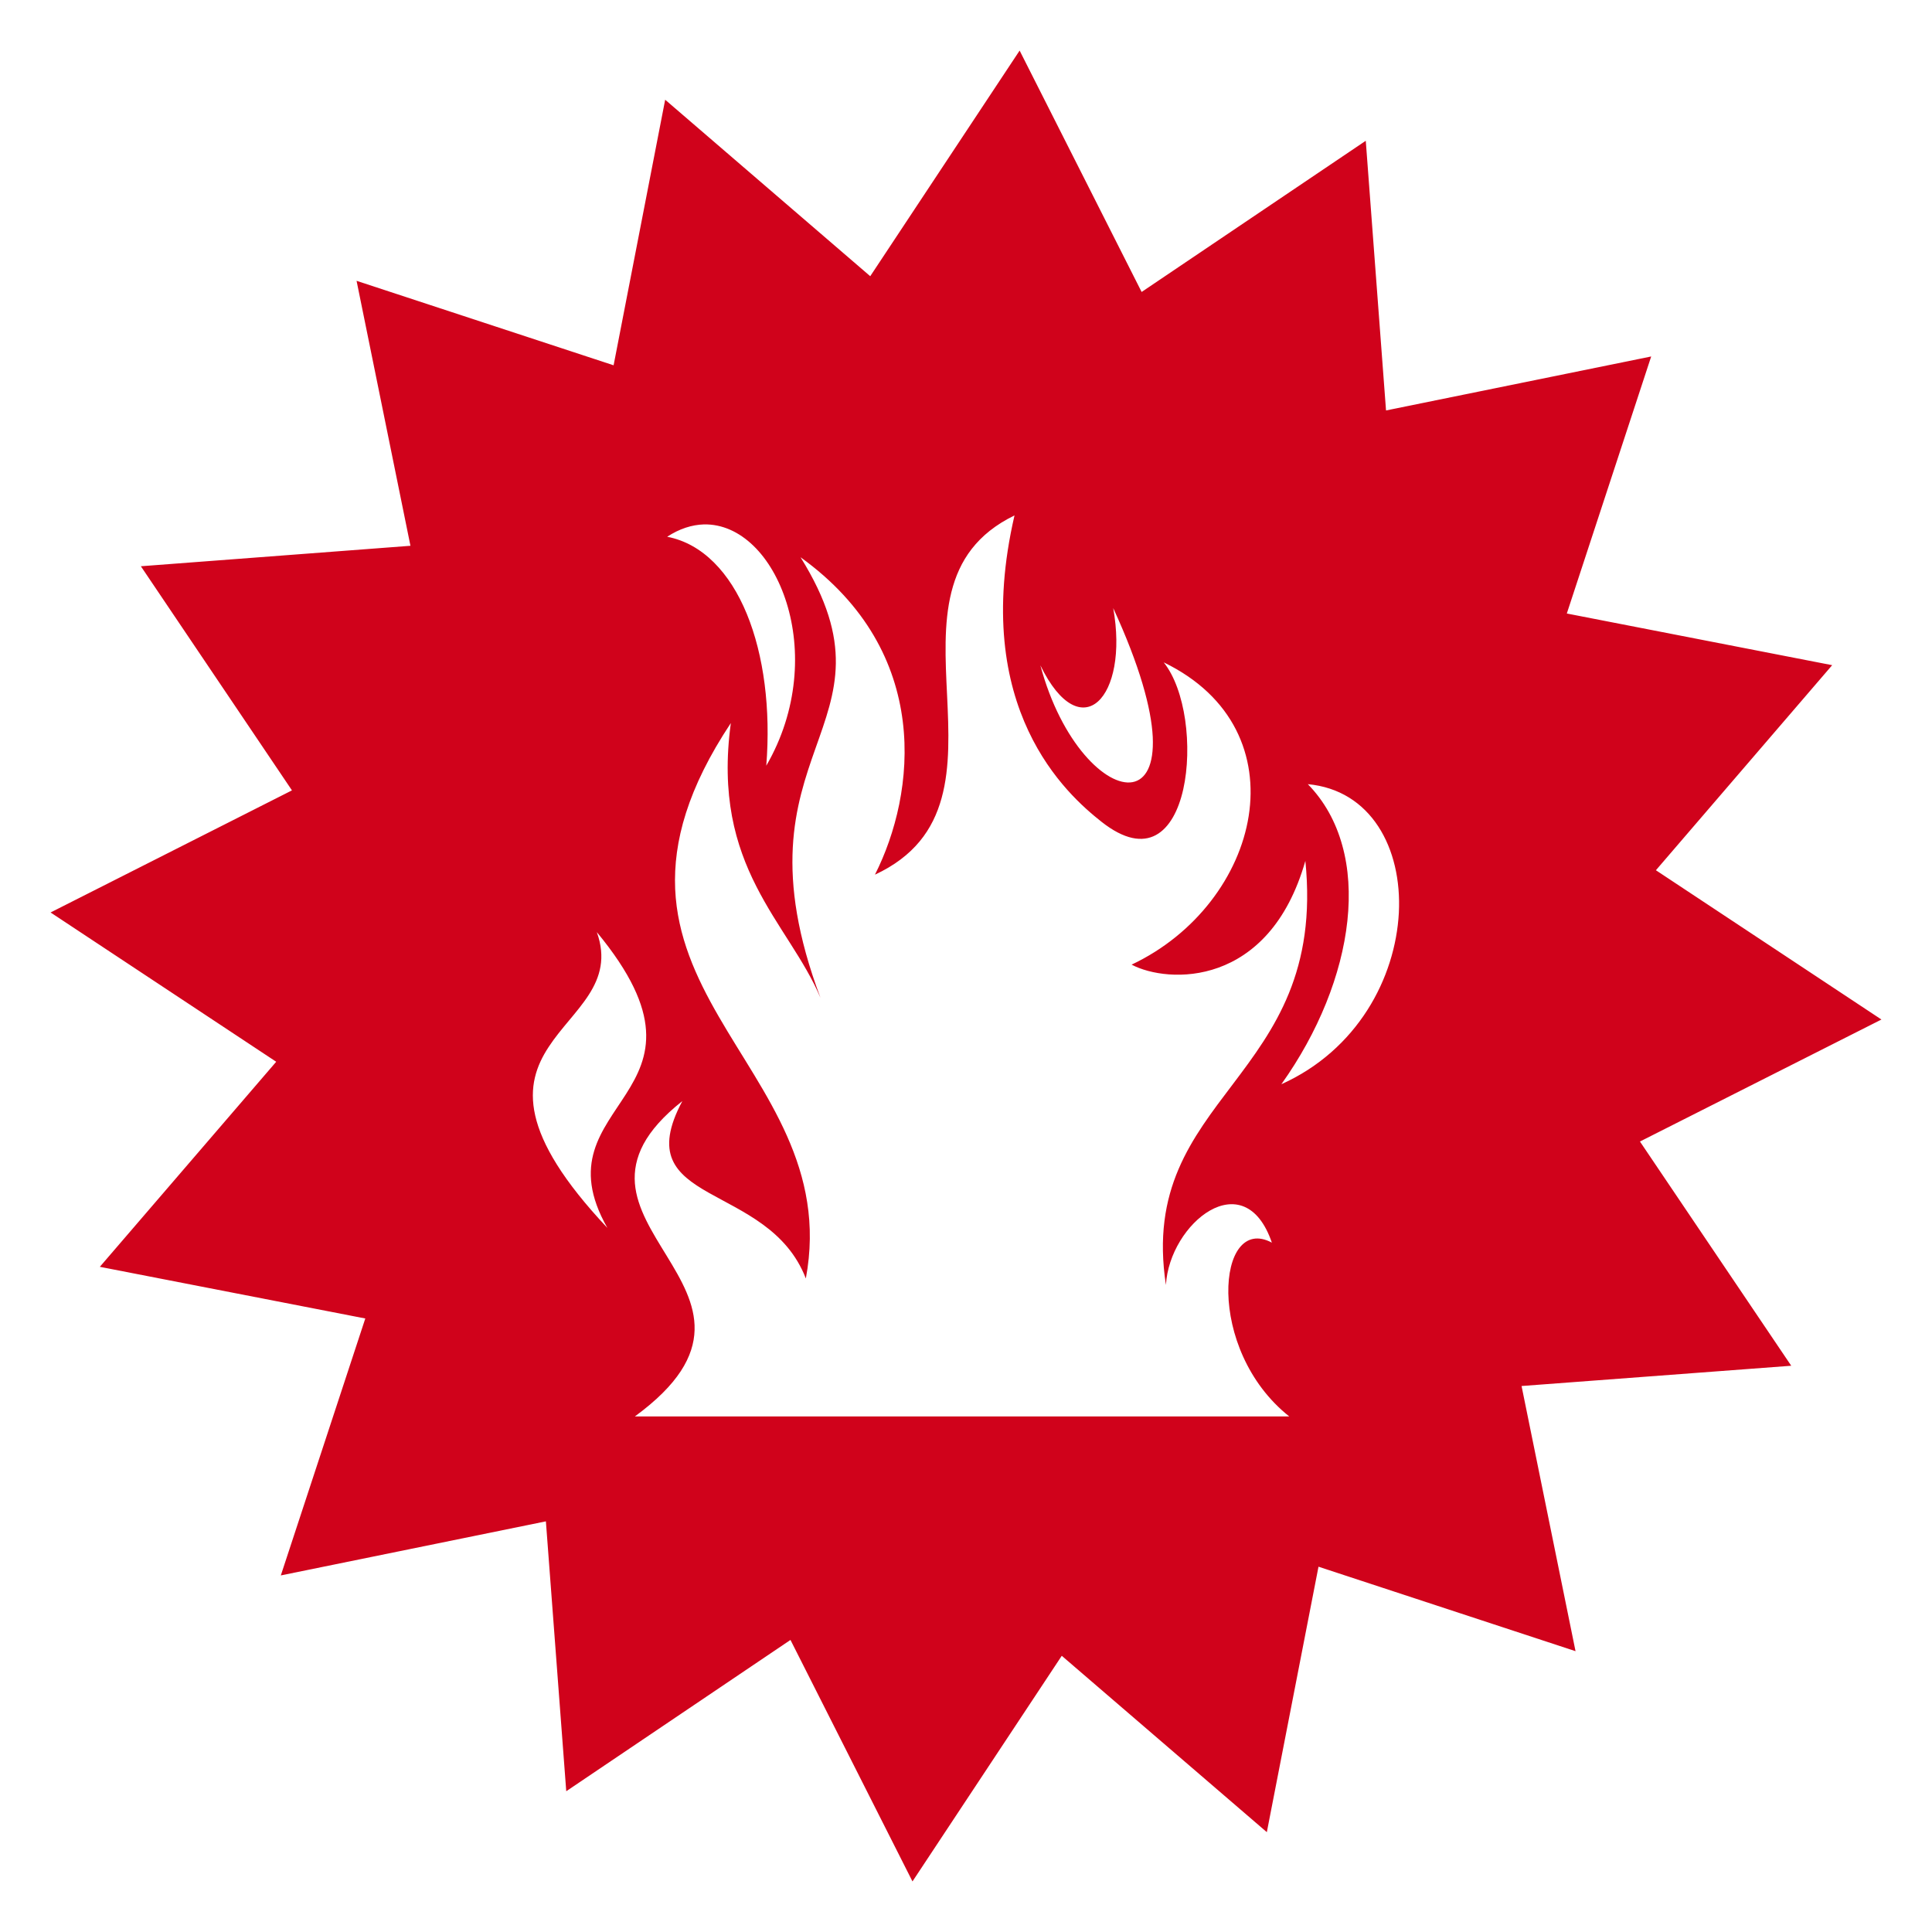
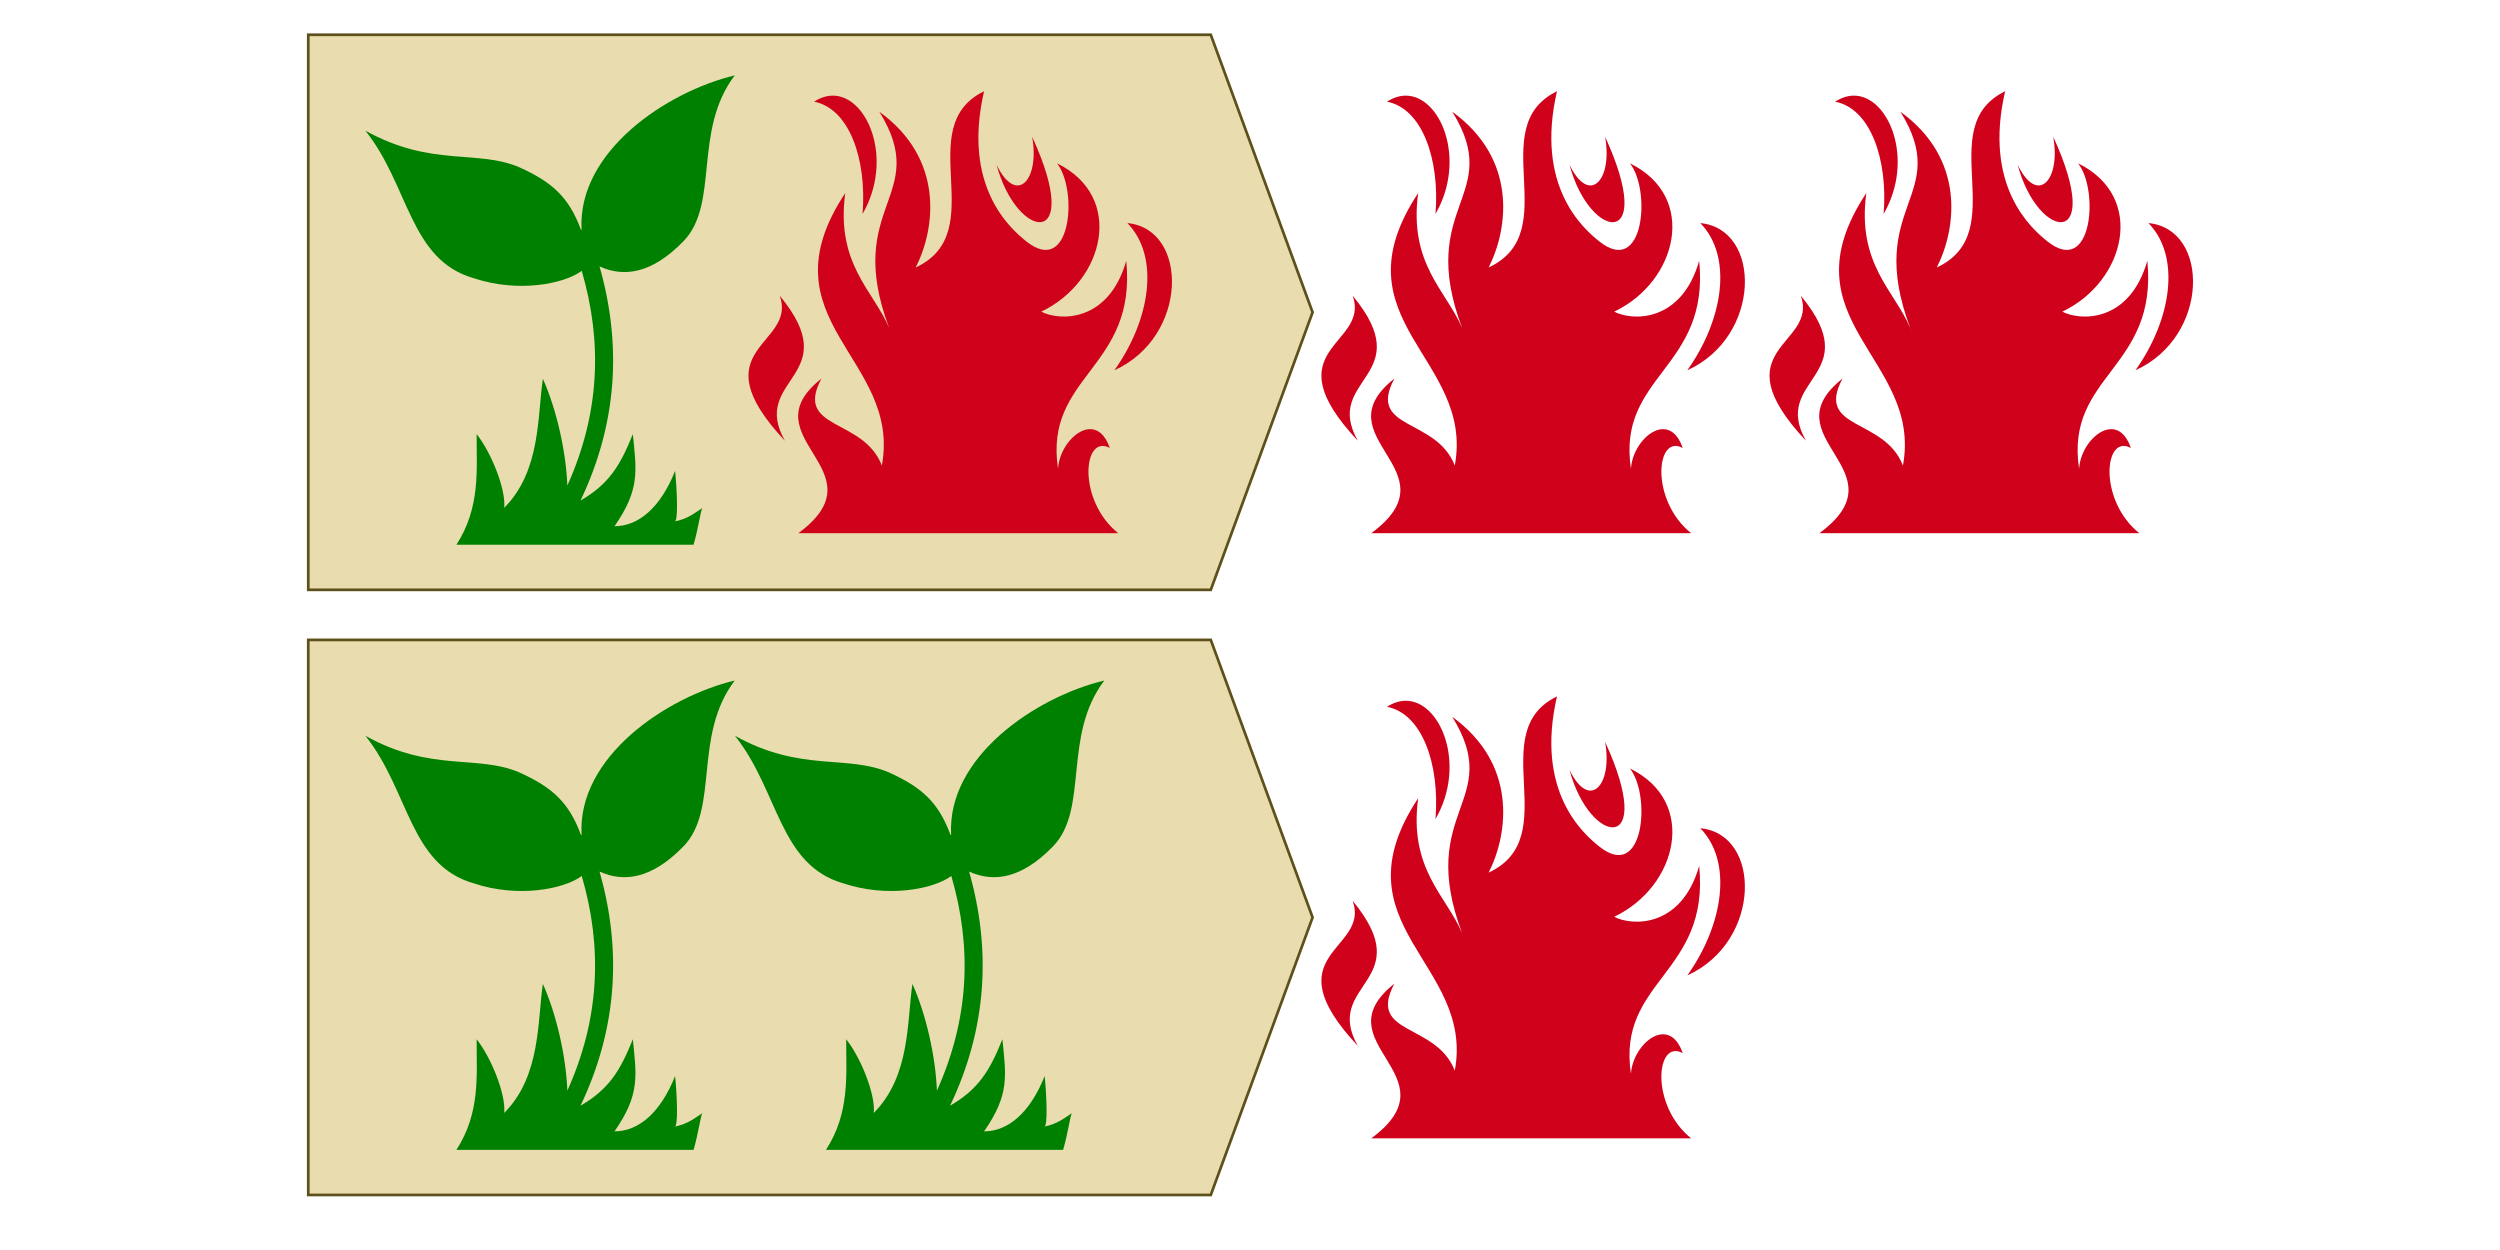
- <svg xmlns="http://www.w3.org/2000/svg" width="300" height="300" viewBox="0 0 300 300" version="1.1" id="svg21608">
+ <svg xmlns="http://www.w3.org/2000/svg" width="600" height="300" viewBox="0 0 600 300" version="1.1" id="svg21608">
  <defs id="defs21602" />
  <g id="layer1">
-     <path id="path31653" style="font-variation-settings:normal;display:inline;vector-effect:none;fill:#d0021b;fill-opacity:1;stroke:none;stroke-width:32.881;stroke-linecap:butt;stroke-linejoin:miter;stroke-miterlimit:4;stroke-dasharray:none;stroke-dashoffset:0;stroke-opacity:1;paint-order:fill markers stroke;stop-color:#000000" d="M 158.327,7.853 135.13,42.889 103.287,15.486 95.28,56.723 55.368,43.606 l 8.366,41.143 -41.86,3.178 23.461,34.802 -37.482,18.959 35.036,23.181 -27.387,31.842 41.221,8.023 -13.117,39.897 41.159,-8.397 3.162,41.907 34.818,-23.492 18.944,37.498 23.181,-35.036 31.843,27.387 8.023,-41.221 39.912,13.117 -8.381,-41.174 41.876,-3.147 -23.492,-34.818 37.498,-18.943 -35.021,-23.181 27.371,-31.843 -41.205,-8.023 13.102,-39.912 -41.174,8.381 -3.147,-41.875 -34.803,23.477 z m -0.796,72.191 c -1.737,7.502 -2.083,13.968 -1.559,19.505 0.525,5.537 1.935,10.153 3.723,13.958 3.578,7.612 8.677,11.989 11.325,14.083 3.568,2.822 6.375,3.211 8.475,2.071 2.101,-1.139 3.501,-3.811 4.237,-7.088 0.735,-3.278 0.817,-7.172 0.301,-10.765 -0.522,-3.592 -1.658,-6.874 -3.334,-8.958 5.435,2.635 9.097,6.284 11.217,10.438 2.119,4.154 2.707,8.813 1.978,13.429 -0.727,4.616 -2.764,9.188 -5.873,13.211 -3.107,4.022 -7.288,7.489 -12.307,9.861 2.816,1.486 8.153,2.397 13.491,0.467 2.668,-0.965 5.341,-2.644 7.696,-5.312 2.354,-2.668 4.384,-6.329 5.795,-11.263 0.862,8.546 -0.332,15.089 -2.553,20.548 -2.222,5.459 -5.472,9.841 -8.677,14.083 -3.205,4.242 -6.372,8.333 -8.459,13.226 -2.089,4.893 -3.095,10.579 -1.963,17.993 0.271,-4.802 3.332,-9.559 6.839,-11.559 1.755,-1.001 3.631,-1.308 5.328,-0.591 1.697,0.718 3.219,2.466 4.284,5.577 -2.143,-1.149 -3.863,-0.693 -5.032,0.811 -1.17,1.501 -1.785,4.046 -1.73,7.057 0.064,3.012 0.784,6.5 2.321,9.877 1.534,3.377 3.868,6.638 7.135,9.238 H 98.586 c 3.395,-2.49 5.681,-4.818 7.135,-7.042 1.453,-2.225 2.08,-4.343 2.134,-6.372 0.12,-4.057 -2.053,-7.795 -4.315,-11.497 -2.261,-3.702 -4.636,-7.364 -4.954,-11.279 -0.151,-1.957 0.211,-3.974 1.338,-6.091 1.137,-2.116 3.059,-4.336 6.029,-6.683 -2.198,4.113 -2.469,6.935 -1.543,9.098 0.925,2.162 3.045,3.663 5.624,5.125 2.578,1.462 5.621,2.897 8.381,4.907 2.761,2.011 5.243,4.605 6.715,8.413 0.793,-4.258 0.786,-8.166 0.211,-11.824 -0.567,-3.658 -1.7,-7.07 -3.147,-10.328 -2.894,-6.517 -7.077,-12.434 -10.609,-18.554 -3.532,-6.119 -6.421,-12.446 -6.746,-19.769 -0.151,-3.662 0.322,-7.562 1.682,-11.824 1.36,-4.262 3.601,-8.879 6.963,-13.943 -0.763,5.613 -0.588,10.355 0.181,14.488 0.774,4.133 2.146,7.663 3.77,10.858 3.245,6.39 7.487,11.44 9.97,17.323 -3.658,-9.75 -4.628,-17.221 -4.3,-23.368 0.329,-6.147 1.966,-10.968 3.536,-15.407 1.571,-4.439 3.079,-8.507 3.147,-13.133 0.064,-4.626 -1.305,-9.806 -5.484,-16.513 0,0 0,0 0,0 5.135,3.702 8.828,7.839 11.372,12.167 2.547,4.331 3.943,8.856 4.502,13.304 0.558,4.448 0.271,8.827 -0.546,12.883 -0.823,4.056 -2.174,7.782 -3.77,10.936 3.035,-1.408 5.287,-3.164 6.948,-5.172 1.661,-2.008 2.719,-4.262 3.396,-6.699 1.351,-4.873 1.121,-10.44 0.856,-15.999 -0.271,-5.56 -0.554,-11.121 0.669,-15.999 0.612,-2.439 1.595,-4.702 3.162,-6.714 1.568,-2.014 3.712,-3.773 6.621,-5.188 z m -48.232,1.387 c 2.825,-0.064 5.476,1.167 7.696,3.318 2.219,2.149 4.011,5.227 5.141,8.849 1.13,3.622 1.598,7.778 1.152,12.12 -0.443,4.342 -1.797,8.869 -4.3,13.179 0.7,-8.792 -0.38,-17.15 -3.022,-23.57 -1.32,-3.21 -3.038,-5.933 -5.11,-7.992 -2.071,-2.059 -4.494,-3.454 -7.26,-3.988 1.938,-1.266 3.854,-1.857 5.702,-1.917 z m 63.561,12.993 c 4.145,9.008 5.913,15.577 6.138,19.987 0.211,4.41 -1.103,6.673 -3.147,7.041 -2.044,0.368 -4.803,-1.155 -7.462,-4.268 -2.659,-3.115 -5.216,-7.823 -6.839,-13.865 1.58,3.24 3.233,5.16 4.783,6.013 1.549,0.853 3.003,0.636 4.175,-0.419 2.345,-2.113 3.591,-7.582 2.352,-14.488 z m 30.222,27.34 c 4.886,0.455 8.545,2.921 10.921,6.543 2.376,3.623 3.469,8.398 3.209,13.444 -0.271,5.047 -1.872,10.371 -4.892,15.096 -3.02,4.725 -7.446,8.855 -13.351,11.513 5.739,-8.052 9.361,-17.052 10.251,-25.362 0.446,-4.155 0.211,-8.139 -0.796,-11.746 -0.998,-3.608 -2.752,-6.834 -5.343,-9.487 z M 92.677,144.742 c 5.315,6.43 7.369,11.269 7.633,15.22 0.271,3.952 -1.251,7.007 -3.085,9.893 -1.833,2.885 -3.978,5.6 -4.954,8.833 -0.977,3.233 -0.796,6.987 2.041,11.98 -6.963,-7.401 -10.187,-12.981 -11.201,-17.432 -1.013,-4.452 0.181,-7.774 2.089,-10.672 1.893,-2.897 4.476,-5.362 6.232,-8.101 1.755,-2.737 2.668,-5.746 1.245,-9.721 z" />
+     <g id="g1" transform="translate(8.855168)">
+       <g id="g31824" transform="matrix(22.58586,0,0,22.65777,-3066.4,-4171.729)" style="display:inline;stroke-width:0.167">
+         <path id="path5240" style="font-variation-settings:normal;opacity:1;vector-effect:none;fill:#e9ddaf;fill-opacity:1;stroke:#5e501a;stroke-width:0.029;stroke-linecap:butt;stroke-linejoin:miter;stroke-miterlimit:4;stroke-dasharray:none;stroke-dashoffset:0;stroke-opacity:1;paint-order:fill markers stroke;stop-color:#000000;stop-opacity:1" d="m 138.65,190.897 h 9.59 l 1.082,2.94 -1.082,2.94 h -9.59 z" />
+         <path d="m 147.11,191.327 c -0.729,0.174 -1.674,0.81 -1.629,1.634 l -0.006,0.003 c -0.129,-0.35 -0.309,-0.506 -0.65,-0.661 -0.45,-0.195 -0.938,0 -1.641,-0.39 0.468,0.586 0.468,1.368 1.152,1.563 0.465,0.155 0.954,0.064 1.147,-0.078 0.223,0.761 0.19,1.515 -0.153,2.274 -0.014,-0.366 -0.117,-0.813 -0.26,-1.131 -0.059,0.391 -0.02,0.976 -0.411,1.367 0.02,-0.195 -0.137,-0.585 -0.293,-0.781 0,0.39 0.039,0.781 -0.215,1.172 h 2.52 c 0.054,-0.183 0.075,-0.366 0.094,-0.389 -0.078,0.049 -0.154,0.116 -0.294,0.142 0.039,0 0.024,-0.34 0.004,-0.535 -0.156,0.391 -0.39,0.586 -0.644,0.586 0.273,-0.391 0.234,-0.586 0.195,-0.976 -0.136,0.339 -0.257,0.531 -0.556,0.704 0.394,-0.824 0.438,-1.656 0.202,-2.48 0.262,0.119 0.558,0.075 0.891,-0.266 0.387,-0.396 0.098,-1.172 0.547,-1.759 z m -0.345,4.583 c 0.002,0 0.003,-0.001 0.004,-0.002 -0.001,0 -0.002,0.001 -0.004,0.002 z" fill="#d0021b" fill-opacity="1" id="path4497-0" style="font-variation-settings:normal;vector-effect:none;fill:#008000;fill-opacity:1;stroke-width:0.233;stroke-linecap:butt;stroke-linejoin:miter;stroke-miterlimit:4;stroke-dasharray:none;stroke-dashoffset:0;stroke-opacity:1;stop-color:#000000" />
+         <path d="m 143.183,191.327 c -0.729,0.174 -1.674,0.81 -1.629,1.634 l -0.006,0.003 c -0.129,-0.35 -0.309,-0.506 -0.65,-0.661 -0.45,-0.195 -0.938,0 -1.641,-0.39 0.468,0.586 0.468,1.368 1.152,1.563 0.465,0.155 0.954,0.064 1.147,-0.078 0.223,0.761 0.19,1.515 -0.153,2.274 -0.014,-0.366 -0.117,-0.813 -0.26,-1.131 -0.059,0.391 -0.02,0.976 -0.411,1.367 0.02,-0.195 -0.137,-0.585 -0.293,-0.781 0,0.39 0.039,0.781 -0.215,1.172 h 2.52 c 0.054,-0.183 0.075,-0.366 0.094,-0.389 -0.078,0.049 -0.154,0.116 -0.294,0.142 0.039,0 0.024,-0.34 0.004,-0.535 -0.156,0.391 -0.39,0.586 -0.644,0.586 0.273,-0.391 0.234,-0.586 0.195,-0.976 -0.136,0.339 -0.257,0.531 -0.556,0.704 0.394,-0.824 0.438,-1.656 0.202,-2.48 0.262,0.119 0.558,0.075 0.891,-0.266 0.387,-0.396 0.098,-1.172 0.547,-1.759 z m -0.345,4.583 c 0.002,0 0.003,-0.001 0.004,-0.002 -0.001,0 -0.002,0.001 -0.004,0.002 z" fill="#d0021b" fill-opacity="1" id="path31803" style="font-variation-settings:normal;vector-effect:none;fill:#008000;fill-opacity:1;stroke-width:0.233;stroke-linecap:butt;stroke-linejoin:miter;stroke-miterlimit:4;stroke-dasharray:none;stroke-dashoffset:0;stroke-opacity:1;stop-color:#000000" />
+         <path d="m 151.918,191.496 c -0.779,0.379 0.088,1.489 -0.725,1.866 0.214,-0.422 0.301,-1.154 -0.387,-1.65 v 3e-5 c 0.559,0.898 -0.386,0.985 0.104,2.29 0.009,0.021 0.017,0.041 0.024,0.062 -0.008,-0.021 -0.016,-0.042 -0.024,-0.062 -0.166,-0.394 -0.568,-0.676 -0.466,-1.428 -0.9,1.355 0.601,1.746 0.389,2.886 -0.197,-0.51 -0.936,-0.371 -0.642,-0.921 -0.795,0.628 0.662,0.972 -0.246,1.638 h 3.4 c -0.437,-0.348 -0.377,-1.057 -0.09,-0.903 -0.143,-0.416 -0.531,-0.101 -0.55,0.22 -0.151,-0.992 0.84,-1.06 0.725,-2.203 -0.189,0.66 -0.715,0.638 -0.903,0.539 0.672,-0.318 0.894,-1.218 0.167,-1.571 0.224,0.279 0.154,1.206 -0.324,0.828 -0.177,-0.14 -0.684,-0.587 -0.451,-1.591 z m -1.614,0.046 c -0.062,0.002 -0.126,0.022 -0.191,0.064 0.37,0.071 0.562,0.601 0.515,1.189 0.335,-0.577 0.054,-1.263 -0.324,-1.253 z m 2.126,0.435 c 0.083,0.462 -0.167,0.731 -0.378,0.297 0.217,0.809 0.933,0.908 0.378,-0.297 z m 1.012,0.915 c 0.347,0.355 0.246,1.02 -0.138,1.559 0.79,-0.356 0.792,-1.498 0.138,-1.559 z m -3.694,0.769 c 0.19,0.532 -0.877,0.546 0.055,1.537 -0.379,-0.668 0.657,-0.676 -0.055,-1.537 z" fill="#d0021b" fill-opacity="1" id="path31716-7" style="stroke-width:1.466" />
+       </g>
+       <g id="g31957" transform="matrix(22.58586,0,0,22.65777,-3018.593,-4316.961)" style="display:inline;stroke-width:0.167">
+         <g id="g31968" transform="translate(-2.116667)" style="stroke-width:0.167">
+           <path id="path31949" style="font-variation-settings:normal;opacity:1;vector-effect:none;fill:#e9ddaf;fill-opacity:1;stroke:#5e501a;stroke-width:0.029;stroke-linecap:butt;stroke-linejoin:miter;stroke-miterlimit:4;stroke-dasharray:none;stroke-dashoffset:0;stroke-opacity:1;paint-order:fill markers stroke;stop-color:#000000;stop-opacity:1" d="m 138.65,190.897 h 9.59 l 1.082,2.94 -1.082,2.94 h -9.59 z" />
+           <path d="m 143.183,191.327 c -0.729,0.174 -1.674,0.81 -1.629,1.634 l -0.006,0.003 c -0.129,-0.35 -0.309,-0.506 -0.65,-0.661 -0.45,-0.195 -0.938,0 -1.641,-0.39 0.468,0.586 0.468,1.368 1.152,1.563 0.465,0.155 0.954,0.064 1.147,-0.078 0.223,0.761 0.19,1.515 -0.153,2.274 -0.014,-0.366 -0.117,-0.813 -0.26,-1.131 -0.059,0.391 -0.02,0.976 -0.411,1.367 0.02,-0.195 -0.137,-0.585 -0.293,-0.781 0,0.39 0.039,0.781 -0.215,1.172 h 2.52 c 0.054,-0.183 0.075,-0.366 0.094,-0.389 -0.078,0.049 -0.154,0.116 -0.294,0.142 0.039,0 0.024,-0.34 0.004,-0.535 -0.156,0.391 -0.39,0.586 -0.644,0.586 0.273,-0.391 0.234,-0.586 0.195,-0.976 -0.136,0.339 -0.257,0.531 -0.556,0.704 0.394,-0.824 0.438,-1.656 0.202,-2.48 0.262,0.119 0.558,0.075 0.891,-0.266 0.387,-0.396 0.098,-1.172 0.547,-1.759 z m -0.345,4.583 c 0.002,0 0.003,-0.001 0.004,-0.002 -0.001,0 -0.002,0.001 -0.004,0.002 z" fill="#d0021b" fill-opacity="1" id="path31953" style="font-variation-settings:normal;vector-effect:none;fill:#008000;fill-opacity:1;stroke-width:0.233;stroke-linecap:butt;stroke-linejoin:miter;stroke-miterlimit:4;stroke-dasharray:none;stroke-dashoffset:0;stroke-opacity:1;stop-color:#000000" />
+           <path d="m 151.918,191.496 c -0.779,0.379 0.088,1.489 -0.725,1.866 0.214,-0.422 0.301,-1.154 -0.387,-1.65 v 3e-5 c 0.559,0.898 -0.386,0.985 0.104,2.29 0.009,0.021 0.017,0.041 0.024,0.062 -0.008,-0.021 -0.016,-0.042 -0.024,-0.062 -0.166,-0.394 -0.568,-0.676 -0.466,-1.428 -0.9,1.355 0.601,1.746 0.389,2.886 -0.197,-0.51 -0.936,-0.371 -0.642,-0.921 -0.795,0.628 0.662,0.972 -0.246,1.638 h 3.4 c -0.437,-0.348 -0.377,-1.057 -0.09,-0.903 -0.143,-0.416 -0.531,-0.101 -0.55,0.22 -0.151,-0.992 0.84,-1.06 0.725,-2.203 -0.189,0.66 -0.715,0.638 -0.903,0.539 0.672,-0.318 0.894,-1.218 0.167,-1.571 0.224,0.279 0.154,1.206 -0.324,0.828 -0.177,-0.14 -0.684,-0.587 -0.451,-1.591 z m -1.614,0.046 c -0.062,0.002 -0.126,0.022 -0.191,0.064 0.37,0.071 0.562,0.601 0.515,1.189 0.335,-0.577 0.054,-1.263 -0.324,-1.253 z m 2.126,0.435 c 0.083,0.462 -0.167,0.731 -0.378,0.297 0.217,0.809 0.933,0.908 0.378,-0.297 z m 1.012,0.915 c 0.347,0.355 0.246,1.02 -0.138,1.559 0.79,-0.356 0.792,-1.498 0.138,-1.559 z m -3.694,0.769 c 0.19,0.532 -0.877,0.546 0.055,1.537 -0.379,-0.668 0.657,-0.676 -0.055,-1.537 z" fill="#d0021b" fill-opacity="1" id="path31955" style="stroke-width:1.466" />
+           <path d="m 145.83,191.496 c -0.779,0.379 0.088,1.489 -0.725,1.866 0.214,-0.422 0.301,-1.154 -0.387,-1.65 v 3e-5 c 0.559,0.898 -0.386,0.985 0.104,2.29 0.009,0.021 0.017,0.041 0.024,0.062 -0.008,-0.021 -0.016,-0.042 -0.024,-0.062 -0.166,-0.394 -0.568,-0.676 -0.466,-1.428 -0.9,1.355 0.601,1.746 0.389,2.886 -0.197,-0.51 -0.936,-0.371 -0.642,-0.921 -0.795,0.628 0.662,0.972 -0.246,1.638 h 3.4 c -0.437,-0.348 -0.377,-1.057 -0.09,-0.903 -0.143,-0.416 -0.531,-0.101 -0.55,0.22 -0.151,-0.992 0.84,-1.06 0.725,-2.203 -0.189,0.66 -0.715,0.638 -0.903,0.539 0.672,-0.318 0.894,-1.218 0.167,-1.571 0.224,0.279 0.154,1.206 -0.324,0.828 -0.177,-0.14 -0.684,-0.587 -0.451,-1.591 z m -1.614,0.046 c -0.062,0.002 -0.126,0.022 -0.191,0.064 0.37,0.071 0.562,0.601 0.515,1.189 0.335,-0.577 0.054,-1.263 -0.324,-1.253 z m 2.126,0.435 c 0.083,0.462 -0.167,0.731 -0.378,0.297 0.217,0.809 0.933,0.908 0.378,-0.297 z m 1.012,0.915 c 0.347,0.355 0.246,1.02 -0.138,1.559 0.79,-0.356 0.792,-1.498 0.138,-1.559 z m -3.694,0.769 c 0.19,0.532 -0.877,0.546 0.055,1.537 -0.379,-0.668 0.657,-0.676 -0.055,-1.537 z" fill="#d0021b" fill-opacity="1" id="path31959" style="stroke-width:1.466" />
+           <path d="m 156.68,191.496 c -0.779,0.379 0.088,1.489 -0.725,1.866 0.214,-0.422 0.301,-1.154 -0.387,-1.65 v 3e-5 c 0.559,0.898 -0.386,0.985 0.104,2.29 0.009,0.021 0.017,0.041 0.024,0.062 -0.008,-0.021 -0.016,-0.042 -0.024,-0.062 -0.166,-0.394 -0.568,-0.676 -0.466,-1.428 -0.9,1.355 0.601,1.746 0.389,2.886 -0.197,-0.51 -0.936,-0.371 -0.642,-0.921 -0.795,0.628 0.662,0.972 -0.246,1.638 h 3.4 c -0.437,-0.348 -0.377,-1.057 -0.09,-0.903 -0.143,-0.416 -0.531,-0.101 -0.55,0.22 -0.151,-0.992 0.84,-1.06 0.725,-2.203 -0.189,0.66 -0.715,0.638 -0.903,0.539 0.672,-0.318 0.894,-1.218 0.167,-1.571 0.224,0.279 0.154,1.206 -0.324,0.828 -0.177,-0.14 -0.684,-0.587 -0.451,-1.591 z m -1.614,0.046 c -0.062,0.002 -0.126,0.022 -0.191,0.064 0.37,0.071 0.562,0.601 0.515,1.189 0.335,-0.577 0.054,-1.263 -0.324,-1.253 z m 2.126,0.435 c 0.083,0.462 -0.167,0.731 -0.378,0.297 0.217,0.809 0.933,0.908 0.378,-0.297 z m 1.012,0.915 c 0.347,0.355 0.246,1.02 -0.138,1.559 0.79,-0.356 0.792,-1.498 0.138,-1.559 z m -3.694,0.769 c 0.19,0.532 -0.877,0.546 0.055,1.537 -0.379,-0.668 0.657,-0.676 -0.055,-1.537 z" fill="#d0021b" fill-opacity="1" id="path31961" style="stroke-width:1.466" />
+         </g>
+       </g>
+     </g>
  </g>
</svg>
